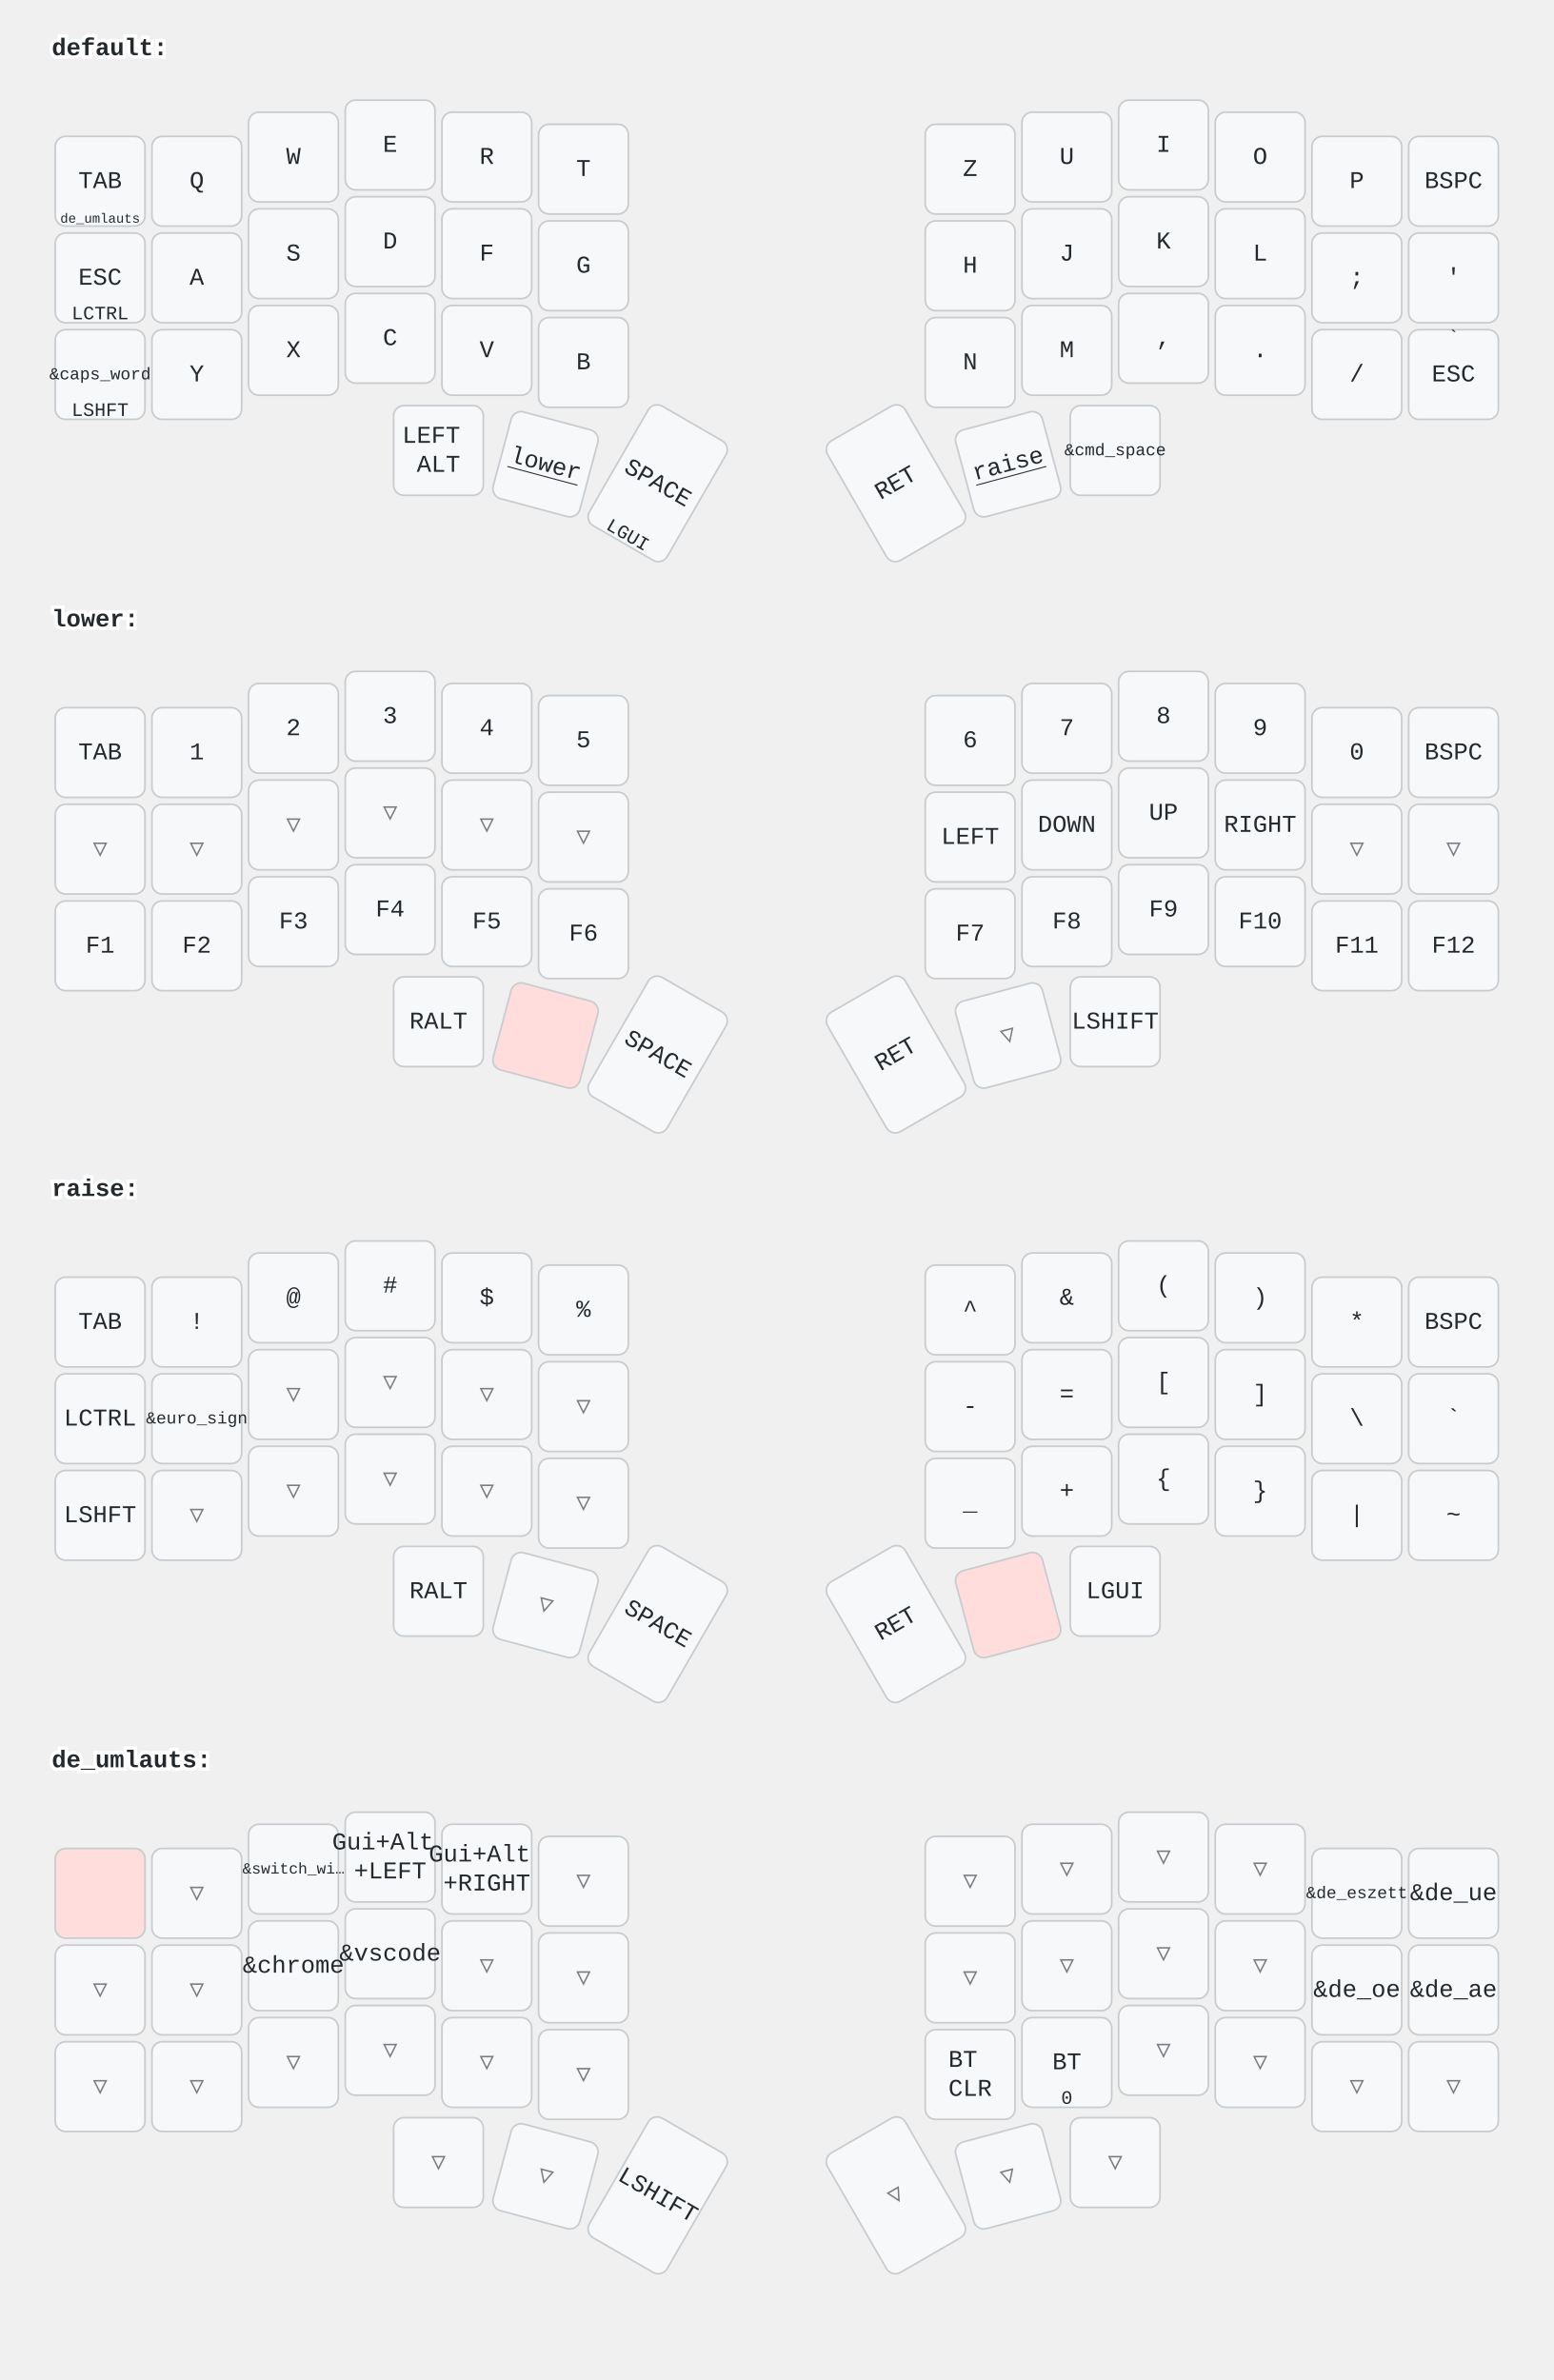
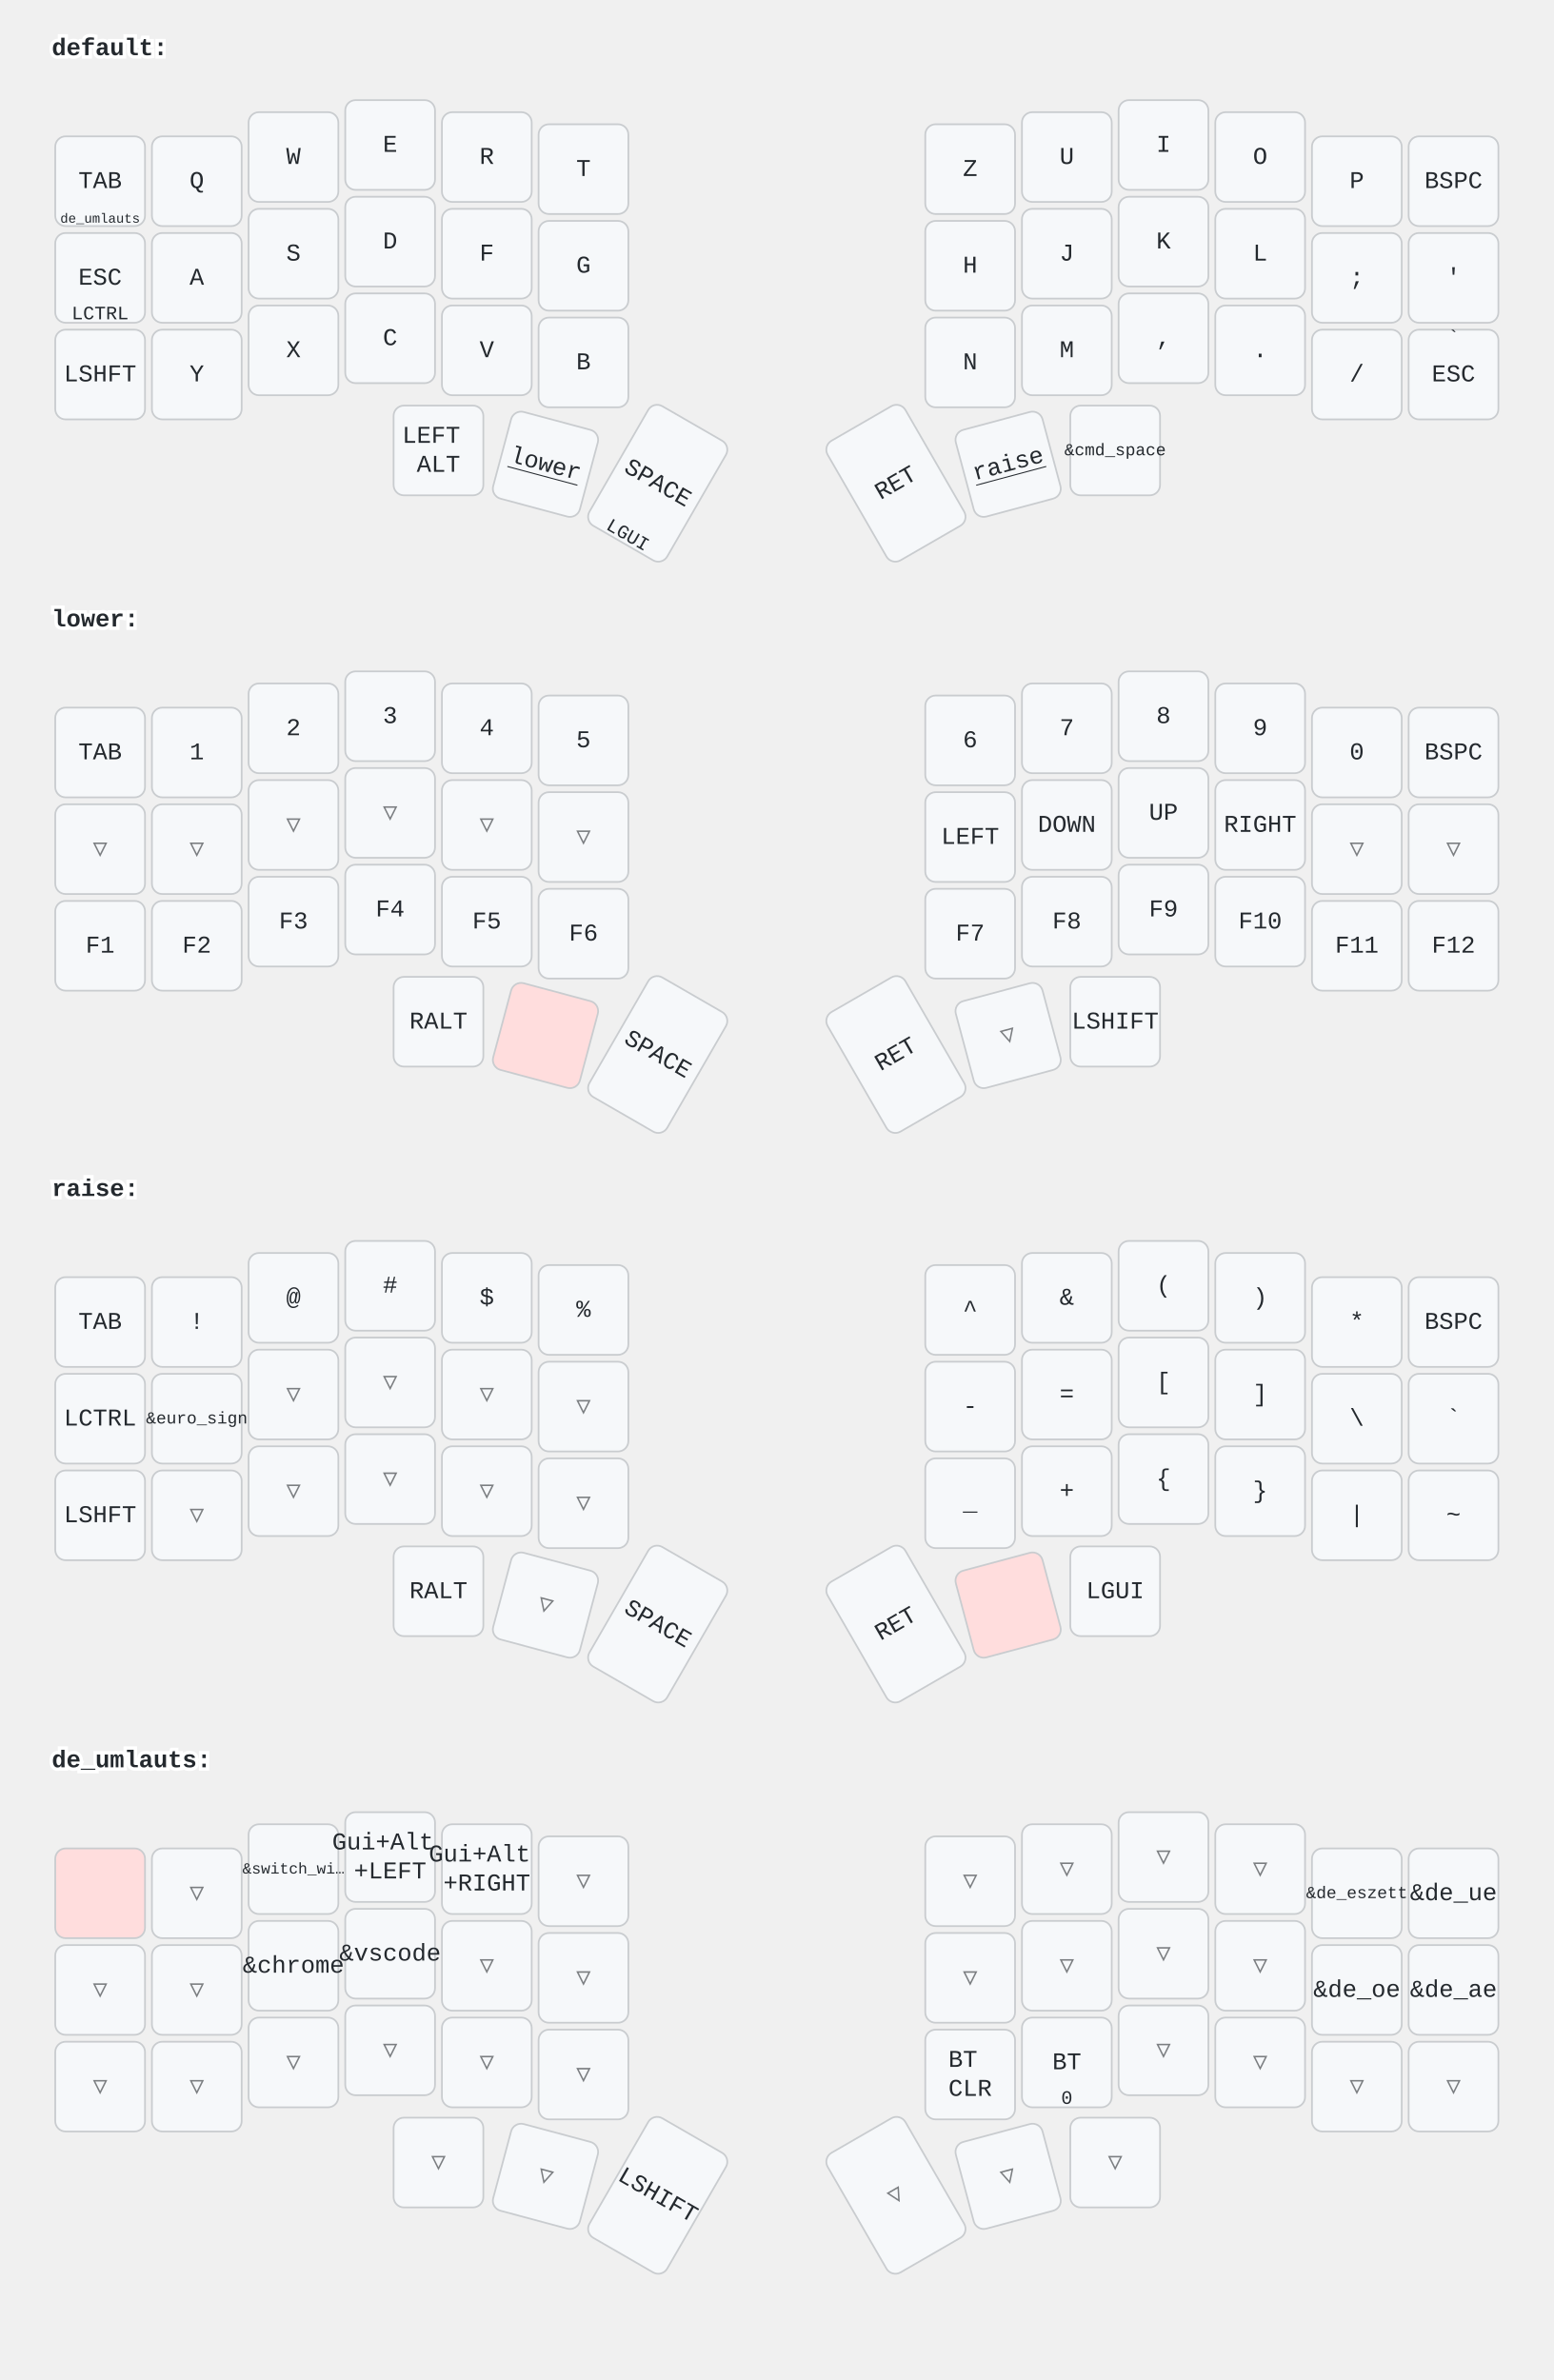
<svg xmlns="http://www.w3.org/2000/svg" width="900" height="1379" viewBox="0 0 900 1379" class="keymap">
  <style>/* inherit to force styles through use tags */
svg path {
    fill: inherit;
}

/* font and background color specifications */
svg.keymap {
    font-family: SFMono-Regular,Consolas,Liberation Mono,Menlo,monospace;
    font-size: 14px;
    font-kerning: normal;
    text-rendering: optimizeLegibility;
    fill: #24292e;
}

/* default key styling */
rect.key {
    fill: #f6f8fa;
}

rect.key, rect.combo {
    stroke: #c9cccf;
    stroke-width: 1;
}

/* default key side styling, only used is draw_key_sides is set */
rect.side {
    filter: brightness(90%);
}

/* color accent for combo boxes */
rect.combo, rect.combo-separate {
    fill: #cdf;
}

/* color accent for held keys */
rect.held, rect.combo.held {
    fill: #fdd;
}

/* color accent for ghost (optional) keys */
rect.ghost, rect.combo.ghost {
    stroke-dasharray: 4, 4;
    stroke-width: 2;
}

text {
    text-anchor: middle;
    dominant-baseline: middle;
}

/* styling for layer labels */
text.label {
    font-weight: bold;
    text-anchor: start;
    stroke: white;
    stroke-width: 4;
    paint-order: stroke;
}

/* styling for optional footer */
text.footer {
    text-anchor: end;
    dominant-baseline: auto;
    stroke: white;
    stroke-width: 4;
    paint-order: stroke;
}

/* styling for combo tap, and key non-tap label text */
text.combo, text.hold, text.shifted, text.left, text.right {
    font-size: 11px;
}

text.hold {
    text-anchor: middle;
    dominant-baseline: auto;
}

text.shifted {
    text-anchor: middle;
    dominant-baseline: hanging;
}

text.left {
    text-anchor: start;
}

text.right {
    text-anchor: end;
}

text.layer-activator {
    text-decoration: underline;
}

/* styling for hold/shifted label text in combo box */
text.combo.hold, text.combo.shifted, text.combo.left, text.combo.right {
    font-size: 8px;
}

/* lighter symbol for transparent keys */
text.trans {
    fill: #7b7e81;
}

/* styling for combo dendrons */
path.combo {
    stroke-width: 1;
    stroke: gray;
    fill: none;
}

/* Start Tabler Icons Cleanup */
/* cannot use height/width with glyphs */
.icon-tabler &gt; path {
    fill: inherit;
    stroke: inherit;
    stroke-width: 2;
}
/* hide tabler's default box */
.icon-tabler &gt; path[stroke="none"][fill="none"] {
    visibility: hidden;
}
/* End Tabler Icons Cleanup */
</style>
  <g transform="translate(30, 0)" class="layer-default">
    <text x="0" y="28" class="label" id="default">default:</text>
    <g transform="translate(0, 56)">
      <g transform="translate(28, 49)" class="key keypos-0">
        <rect rx="6" ry="6" x="-26" y="-26" width="52" height="52" class="key" />
        <text x="0" y="0" class="key tap">TAB</text>
        <a href="#de_umlauts">
          <text x="0" y="24" class="key hold layer-activator">
            <tspan style="font-size: 70%">de_umlauts</tspan>
          </text>
        </a>
      </g>
      <g transform="translate(84, 49)" class="key keypos-1">
        <rect rx="6" ry="6" x="-26" y="-26" width="52" height="52" class="key" />
        <text x="0" y="0" class="key tap">Q</text>
      </g>
      <g transform="translate(140, 35)" class="key keypos-2">
        <rect rx="6" ry="6" x="-26" y="-26" width="52" height="52" class="key" />
        <text x="0" y="0" class="key tap">W</text>
      </g>
      <g transform="translate(196, 28)" class="key keypos-3">
        <rect rx="6" ry="6" x="-26" y="-26" width="52" height="52" class="key" />
        <text x="0" y="0" class="key tap">E</text>
      </g>
      <g transform="translate(252, 35)" class="key keypos-4">
        <rect rx="6" ry="6" x="-26" y="-26" width="52" height="52" class="key" />
        <text x="0" y="0" class="key tap">R</text>
      </g>
      <g transform="translate(308, 42)" class="key keypos-5">
        <rect rx="6" ry="6" x="-26" y="-26" width="52" height="52" class="key" />
        <text x="0" y="0" class="key tap">T</text>
      </g>
      <g transform="translate(532, 42)" class="key keypos-6">
        <rect rx="6" ry="6" x="-26" y="-26" width="52" height="52" class="key" />
        <text x="0" y="0" class="key tap">Z</text>
      </g>
      <g transform="translate(588, 35)" class="key keypos-7">
        <rect rx="6" ry="6" x="-26" y="-26" width="52" height="52" class="key" />
        <text x="0" y="0" class="key tap">U</text>
      </g>
      <g transform="translate(644, 28)" class="key keypos-8">
        <rect rx="6" ry="6" x="-26" y="-26" width="52" height="52" class="key" />
        <text x="0" y="0" class="key tap">I</text>
      </g>
      <g transform="translate(700, 35)" class="key keypos-9">
        <rect rx="6" ry="6" x="-26" y="-26" width="52" height="52" class="key" />
        <text x="0" y="0" class="key tap">O</text>
      </g>
      <g transform="translate(756, 49)" class="key keypos-10">
        <rect rx="6" ry="6" x="-26" y="-26" width="52" height="52" class="key" />
        <text x="0" y="0" class="key tap">P</text>
      </g>
      <g transform="translate(812, 49)" class="key keypos-11">
        <rect rx="6" ry="6" x="-26" y="-26" width="52" height="52" class="key" />
        <text x="0" y="0" class="key tap">BSPC</text>
      </g>
      <g transform="translate(28, 105)" class="key keypos-12">
        <rect rx="6" ry="6" x="-26" y="-26" width="52" height="52" class="key" />
        <text x="0" y="0" class="key tap">ESC</text>
        <text x="0" y="24" class="key hold">LCTRL</text>
      </g>
      <g transform="translate(84, 105)" class="key keypos-13">
        <rect rx="6" ry="6" x="-26" y="-26" width="52" height="52" class="key" />
        <text x="0" y="0" class="key tap">A</text>
      </g>
      <g transform="translate(140, 91)" class="key keypos-14">
        <rect rx="6" ry="6" x="-26" y="-26" width="52" height="52" class="key" />
        <text x="0" y="0" class="key tap">S</text>
      </g>
      <g transform="translate(196, 84)" class="key keypos-15">
        <rect rx="6" ry="6" x="-26" y="-26" width="52" height="52" class="key" />
        <text x="0" y="0" class="key tap">D</text>
      </g>
      <g transform="translate(252, 91)" class="key keypos-16">
        <rect rx="6" ry="6" x="-26" y="-26" width="52" height="52" class="key" />
        <text x="0" y="0" class="key tap">F</text>
      </g>
      <g transform="translate(308, 98)" class="key keypos-17">
        <rect rx="6" ry="6" x="-26" y="-26" width="52" height="52" class="key" />
        <text x="0" y="0" class="key tap">G</text>
      </g>
      <g transform="translate(532, 98)" class="key keypos-18">
        <rect rx="6" ry="6" x="-26" y="-26" width="52" height="52" class="key" />
        <text x="0" y="0" class="key tap">H</text>
      </g>
      <g transform="translate(588, 91)" class="key keypos-19">
        <rect rx="6" ry="6" x="-26" y="-26" width="52" height="52" class="key" />
        <text x="0" y="0" class="key tap">J</text>
      </g>
      <g transform="translate(644, 84)" class="key keypos-20">
        <rect rx="6" ry="6" x="-26" y="-26" width="52" height="52" class="key" />
        <text x="0" y="0" class="key tap">K</text>
      </g>
      <g transform="translate(700, 91)" class="key keypos-21">
        <rect rx="6" ry="6" x="-26" y="-26" width="52" height="52" class="key" />
        <text x="0" y="0" class="key tap">L</text>
      </g>
      <g transform="translate(756, 105)" class="key keypos-22">
        <rect rx="6" ry="6" x="-26" y="-26" width="52" height="52" class="key" />
        <text x="0" y="0" class="key tap">;</text>
      </g>
      <g transform="translate(812, 105)" class="key keypos-23">
        <rect rx="6" ry="6" x="-26" y="-26" width="52" height="52" class="key" />
        <text x="0" y="0" class="key tap">'</text>
      </g>
      <g transform="translate(28, 161)" class="key keypos-24">
        <rect rx="6" ry="6" x="-26" y="-26" width="52" height="52" class="key" />
-         <text x="0" y="0" class="key tap">
-           <tspan style="font-size: 70%">&amp;caps_word</tspan>
-         </text>
-         <text x="0" y="24" class="key hold">LSHFT</text>
+         <text x="0" y="0" class="key tap">LSHFT</text>
      </g>
      <g transform="translate(84, 161)" class="key keypos-25">
        <rect rx="6" ry="6" x="-26" y="-26" width="52" height="52" class="key" />
        <text x="0" y="0" class="key tap">Y</text>
      </g>
      <g transform="translate(140, 147)" class="key keypos-26">
        <rect rx="6" ry="6" x="-26" y="-26" width="52" height="52" class="key" />
        <text x="0" y="0" class="key tap">X</text>
      </g>
      <g transform="translate(196, 140)" class="key keypos-27">
        <rect rx="6" ry="6" x="-26" y="-26" width="52" height="52" class="key" />
        <text x="0" y="0" class="key tap">C</text>
      </g>
      <g transform="translate(252, 147)" class="key keypos-28">
        <rect rx="6" ry="6" x="-26" y="-26" width="52" height="52" class="key" />
        <text x="0" y="0" class="key tap">V</text>
      </g>
      <g transform="translate(308, 154)" class="key keypos-29">
        <rect rx="6" ry="6" x="-26" y="-26" width="52" height="52" class="key" />
        <text x="0" y="0" class="key tap">B</text>
      </g>
      <g transform="translate(532, 154)" class="key keypos-30">
        <rect rx="6" ry="6" x="-26" y="-26" width="52" height="52" class="key" />
        <text x="0" y="0" class="key tap">N</text>
      </g>
      <g transform="translate(588, 147)" class="key keypos-31">
        <rect rx="6" ry="6" x="-26" y="-26" width="52" height="52" class="key" />
        <text x="0" y="0" class="key tap">M</text>
      </g>
      <g transform="translate(644, 140)" class="key keypos-32">
        <rect rx="6" ry="6" x="-26" y="-26" width="52" height="52" class="key" />
        <text x="0" y="0" class="key tap">,</text>
      </g>
      <g transform="translate(700, 147)" class="key keypos-33">
        <rect rx="6" ry="6" x="-26" y="-26" width="52" height="52" class="key" />
        <text x="0" y="0" class="key tap">.</text>
      </g>
      <g transform="translate(756, 161)" class="key keypos-34">
        <rect rx="6" ry="6" x="-26" y="-26" width="52" height="52" class="key" />
        <text x="0" y="0" class="key tap">/</text>
      </g>
      <g transform="translate(812, 161)" class="key keypos-35">
        <rect rx="6" ry="6" x="-26" y="-26" width="52" height="52" class="key" />
        <text x="0" y="0" class="key tap">ESC</text>
        <text x="0" y="-24" class="key shifted">`</text>
      </g>
      <g transform="translate(224, 205)" class="key keypos-36">
        <rect rx="6" ry="6" x="-26" y="-26" width="52" height="52" class="key" />
        <text x="0" y="0" class="key tap">
          <tspan x="0" dy="-0.6em">LEFT</tspan>
          <tspan x="0" dy="1.2em">ALT</tspan>
        </text>
      </g>
      <g transform="translate(286, 213) rotate(15.0)" class="key keypos-37">
        <rect rx="6" ry="6" x="-26" y="-26" width="52" height="52" class="key" />
        <a href="#lower">
          <text x="0" y="0" class="key tap layer-activator">lower</text>
        </a>
      </g>
      <g transform="translate(351, 224) rotate(30.0)" class="key keypos-38">
        <rect rx="6" ry="6" x="-26" y="-40" width="52" height="80" class="key" />
        <text x="0" y="0" class="key tap">SPACE</text>
        <text x="0" y="38" class="key hold">LGUI</text>
      </g>
      <g transform="translate(489, 224) rotate(-30.0)" class="key keypos-39">
        <rect rx="6" ry="6" x="-26" y="-40" width="52" height="80" class="key" />
        <text x="0" y="0" class="key tap">RET</text>
      </g>
      <g transform="translate(554, 213) rotate(-15.0)" class="key keypos-40">
        <rect rx="6" ry="6" x="-26" y="-26" width="52" height="52" class="key" />
        <a href="#raise">
          <text x="0" y="0" class="key tap layer-activator">raise</text>
        </a>
      </g>
      <g transform="translate(616, 205)" class="key keypos-41">
        <rect rx="6" ry="6" x="-26" y="-26" width="52" height="52" class="key" />
        <text x="0" y="0" class="key tap">
          <tspan style="font-size: 70%">&amp;cmd_space</tspan>
        </text>
      </g>
    </g>
  </g>
  <g transform="translate(30, 331)" class="layer-lower">
    <text x="0" y="28" class="label" id="lower">lower:</text>
    <g transform="translate(0, 56)">
      <g transform="translate(28, 49)" class="key keypos-0">
        <rect rx="6" ry="6" x="-26" y="-26" width="52" height="52" class="key" />
        <text x="0" y="0" class="key tap">TAB</text>
      </g>
      <g transform="translate(84, 49)" class="key keypos-1">
        <rect rx="6" ry="6" x="-26" y="-26" width="52" height="52" class="key" />
        <text x="0" y="0" class="key tap">1</text>
      </g>
      <g transform="translate(140, 35)" class="key keypos-2">
        <rect rx="6" ry="6" x="-26" y="-26" width="52" height="52" class="key" />
        <text x="0" y="0" class="key tap">2</text>
      </g>
      <g transform="translate(196, 28)" class="key keypos-3">
        <rect rx="6" ry="6" x="-26" y="-26" width="52" height="52" class="key" />
        <text x="0" y="0" class="key tap">3</text>
      </g>
      <g transform="translate(252, 35)" class="key keypos-4">
        <rect rx="6" ry="6" x="-26" y="-26" width="52" height="52" class="key" />
        <text x="0" y="0" class="key tap">4</text>
      </g>
      <g transform="translate(308, 42)" class="key keypos-5">
        <rect rx="6" ry="6" x="-26" y="-26" width="52" height="52" class="key" />
        <text x="0" y="0" class="key tap">5</text>
      </g>
      <g transform="translate(532, 42)" class="key keypos-6">
        <rect rx="6" ry="6" x="-26" y="-26" width="52" height="52" class="key" />
        <text x="0" y="0" class="key tap">6</text>
      </g>
      <g transform="translate(588, 35)" class="key keypos-7">
        <rect rx="6" ry="6" x="-26" y="-26" width="52" height="52" class="key" />
        <text x="0" y="0" class="key tap">7</text>
      </g>
      <g transform="translate(644, 28)" class="key keypos-8">
        <rect rx="6" ry="6" x="-26" y="-26" width="52" height="52" class="key" />
        <text x="0" y="0" class="key tap">8</text>
      </g>
      <g transform="translate(700, 35)" class="key keypos-9">
        <rect rx="6" ry="6" x="-26" y="-26" width="52" height="52" class="key" />
        <text x="0" y="0" class="key tap">9</text>
      </g>
      <g transform="translate(756, 49)" class="key keypos-10">
        <rect rx="6" ry="6" x="-26" y="-26" width="52" height="52" class="key" />
        <text x="0" y="0" class="key tap">0</text>
      </g>
      <g transform="translate(812, 49)" class="key keypos-11">
        <rect rx="6" ry="6" x="-26" y="-26" width="52" height="52" class="key" />
        <text x="0" y="0" class="key tap">BSPC</text>
      </g>
      <g transform="translate(28, 105)" class="key trans keypos-12">
        <rect rx="6" ry="6" x="-26" y="-26" width="52" height="52" class="key trans" />
        <text x="0" y="0" class="key trans tap">▽</text>
      </g>
      <g transform="translate(84, 105)" class="key trans keypos-13">
        <rect rx="6" ry="6" x="-26" y="-26" width="52" height="52" class="key trans" />
        <text x="0" y="0" class="key trans tap">▽</text>
      </g>
      <g transform="translate(140, 91)" class="key trans keypos-14">
        <rect rx="6" ry="6" x="-26" y="-26" width="52" height="52" class="key trans" />
        <text x="0" y="0" class="key trans tap">▽</text>
      </g>
      <g transform="translate(196, 84)" class="key trans keypos-15">
        <rect rx="6" ry="6" x="-26" y="-26" width="52" height="52" class="key trans" />
        <text x="0" y="0" class="key trans tap">▽</text>
      </g>
      <g transform="translate(252, 91)" class="key trans keypos-16">
        <rect rx="6" ry="6" x="-26" y="-26" width="52" height="52" class="key trans" />
        <text x="0" y="0" class="key trans tap">▽</text>
      </g>
      <g transform="translate(308, 98)" class="key trans keypos-17">
        <rect rx="6" ry="6" x="-26" y="-26" width="52" height="52" class="key trans" />
        <text x="0" y="0" class="key trans tap">▽</text>
      </g>
      <g transform="translate(532, 98)" class="key keypos-18">
        <rect rx="6" ry="6" x="-26" y="-26" width="52" height="52" class="key" />
        <text x="0" y="0" class="key tap">LEFT</text>
      </g>
      <g transform="translate(588, 91)" class="key keypos-19">
        <rect rx="6" ry="6" x="-26" y="-26" width="52" height="52" class="key" />
        <text x="0" y="0" class="key tap">DOWN</text>
      </g>
      <g transform="translate(644, 84)" class="key keypos-20">
        <rect rx="6" ry="6" x="-26" y="-26" width="52" height="52" class="key" />
        <text x="0" y="0" class="key tap">UP</text>
      </g>
      <g transform="translate(700, 91)" class="key keypos-21">
        <rect rx="6" ry="6" x="-26" y="-26" width="52" height="52" class="key" />
        <text x="0" y="0" class="key tap">RIGHT</text>
      </g>
      <g transform="translate(756, 105)" class="key trans keypos-22">
        <rect rx="6" ry="6" x="-26" y="-26" width="52" height="52" class="key trans" />
        <text x="0" y="0" class="key trans tap">▽</text>
      </g>
      <g transform="translate(812, 105)" class="key trans keypos-23">
        <rect rx="6" ry="6" x="-26" y="-26" width="52" height="52" class="key trans" />
        <text x="0" y="0" class="key trans tap">▽</text>
      </g>
      <g transform="translate(28, 161)" class="key keypos-24">
        <rect rx="6" ry="6" x="-26" y="-26" width="52" height="52" class="key" />
        <text x="0" y="0" class="key tap">F1</text>
      </g>
      <g transform="translate(84, 161)" class="key keypos-25">
        <rect rx="6" ry="6" x="-26" y="-26" width="52" height="52" class="key" />
        <text x="0" y="0" class="key tap">F2</text>
      </g>
      <g transform="translate(140, 147)" class="key keypos-26">
        <rect rx="6" ry="6" x="-26" y="-26" width="52" height="52" class="key" />
        <text x="0" y="0" class="key tap">F3</text>
      </g>
      <g transform="translate(196, 140)" class="key keypos-27">
        <rect rx="6" ry="6" x="-26" y="-26" width="52" height="52" class="key" />
        <text x="0" y="0" class="key tap">F4</text>
      </g>
      <g transform="translate(252, 147)" class="key keypos-28">
        <rect rx="6" ry="6" x="-26" y="-26" width="52" height="52" class="key" />
        <text x="0" y="0" class="key tap">F5</text>
      </g>
      <g transform="translate(308, 154)" class="key keypos-29">
        <rect rx="6" ry="6" x="-26" y="-26" width="52" height="52" class="key" />
        <text x="0" y="0" class="key tap">F6</text>
      </g>
      <g transform="translate(532, 154)" class="key keypos-30">
        <rect rx="6" ry="6" x="-26" y="-26" width="52" height="52" class="key" />
        <text x="0" y="0" class="key tap">F7</text>
      </g>
      <g transform="translate(588, 147)" class="key keypos-31">
        <rect rx="6" ry="6" x="-26" y="-26" width="52" height="52" class="key" />
        <text x="0" y="0" class="key tap">F8</text>
      </g>
      <g transform="translate(644, 140)" class="key keypos-32">
        <rect rx="6" ry="6" x="-26" y="-26" width="52" height="52" class="key" />
        <text x="0" y="0" class="key tap">F9</text>
      </g>
      <g transform="translate(700, 147)" class="key keypos-33">
        <rect rx="6" ry="6" x="-26" y="-26" width="52" height="52" class="key" />
        <text x="0" y="0" class="key tap">F10</text>
      </g>
      <g transform="translate(756, 161)" class="key keypos-34">
        <rect rx="6" ry="6" x="-26" y="-26" width="52" height="52" class="key" />
        <text x="0" y="0" class="key tap">F11</text>
      </g>
      <g transform="translate(812, 161)" class="key keypos-35">
        <rect rx="6" ry="6" x="-26" y="-26" width="52" height="52" class="key" />
        <text x="0" y="0" class="key tap">F12</text>
      </g>
      <g transform="translate(224, 205)" class="key keypos-36">
        <rect rx="6" ry="6" x="-26" y="-26" width="52" height="52" class="key" />
        <text x="0" y="0" class="key tap">RALT</text>
      </g>
      <g transform="translate(286, 213) rotate(15.0)" class="key held keypos-37">
        <rect rx="6" ry="6" x="-26" y="-26" width="52" height="52" class="key held" />
      </g>
      <g transform="translate(351, 224) rotate(30.0)" class="key keypos-38">
        <rect rx="6" ry="6" x="-26" y="-40" width="52" height="80" class="key" />
        <text x="0" y="0" class="key tap">SPACE</text>
      </g>
      <g transform="translate(489, 224) rotate(-30.0)" class="key keypos-39">
        <rect rx="6" ry="6" x="-26" y="-40" width="52" height="80" class="key" />
        <text x="0" y="0" class="key tap">RET</text>
      </g>
      <g transform="translate(554, 213) rotate(-15.0)" class="key trans keypos-40">
        <rect rx="6" ry="6" x="-26" y="-26" width="52" height="52" class="key trans" />
        <text x="0" y="0" class="key trans tap">▽</text>
      </g>
      <g transform="translate(616, 205)" class="key keypos-41">
        <rect rx="6" ry="6" x="-26" y="-26" width="52" height="52" class="key" />
        <text x="0" y="0" class="key tap">LSHIFT</text>
      </g>
    </g>
  </g>
  <g transform="translate(30, 661)" class="layer-raise">
    <text x="0" y="28" class="label" id="raise">raise:</text>
    <g transform="translate(0, 56)">
      <g transform="translate(28, 49)" class="key keypos-0">
        <rect rx="6" ry="6" x="-26" y="-26" width="52" height="52" class="key" />
        <text x="0" y="0" class="key tap">TAB</text>
      </g>
      <g transform="translate(84, 49)" class="key keypos-1">
        <rect rx="6" ry="6" x="-26" y="-26" width="52" height="52" class="key" />
        <text x="0" y="0" class="key tap">!</text>
      </g>
      <g transform="translate(140, 35)" class="key keypos-2">
        <rect rx="6" ry="6" x="-26" y="-26" width="52" height="52" class="key" />
        <text x="0" y="0" class="key tap">@</text>
      </g>
      <g transform="translate(196, 28)" class="key keypos-3">
        <rect rx="6" ry="6" x="-26" y="-26" width="52" height="52" class="key" />
        <text x="0" y="0" class="key tap">#</text>
      </g>
      <g transform="translate(252, 35)" class="key keypos-4">
        <rect rx="6" ry="6" x="-26" y="-26" width="52" height="52" class="key" />
        <text x="0" y="0" class="key tap">$</text>
      </g>
      <g transform="translate(308, 42)" class="key keypos-5">
        <rect rx="6" ry="6" x="-26" y="-26" width="52" height="52" class="key" />
        <text x="0" y="0" class="key tap">%</text>
      </g>
      <g transform="translate(532, 42)" class="key keypos-6">
        <rect rx="6" ry="6" x="-26" y="-26" width="52" height="52" class="key" />
        <text x="0" y="0" class="key tap">^</text>
      </g>
      <g transform="translate(588, 35)" class="key keypos-7">
        <rect rx="6" ry="6" x="-26" y="-26" width="52" height="52" class="key" />
        <text x="0" y="0" class="key tap">&amp;</text>
      </g>
      <g transform="translate(644, 28)" class="key keypos-8">
        <rect rx="6" ry="6" x="-26" y="-26" width="52" height="52" class="key" />
        <text x="0" y="0" class="key tap">(</text>
      </g>
      <g transform="translate(700, 35)" class="key keypos-9">
        <rect rx="6" ry="6" x="-26" y="-26" width="52" height="52" class="key" />
        <text x="0" y="0" class="key tap">)</text>
      </g>
      <g transform="translate(756, 49)" class="key keypos-10">
        <rect rx="6" ry="6" x="-26" y="-26" width="52" height="52" class="key" />
        <text x="0" y="0" class="key tap">*</text>
      </g>
      <g transform="translate(812, 49)" class="key keypos-11">
        <rect rx="6" ry="6" x="-26" y="-26" width="52" height="52" class="key" />
        <text x="0" y="0" class="key tap">BSPC</text>
      </g>
      <g transform="translate(28, 105)" class="key keypos-12">
        <rect rx="6" ry="6" x="-26" y="-26" width="52" height="52" class="key" />
        <text x="0" y="0" class="key tap">LCTRL</text>
      </g>
      <g transform="translate(84, 105)" class="key keypos-13">
        <rect rx="6" ry="6" x="-26" y="-26" width="52" height="52" class="key" />
        <text x="0" y="0" class="key tap">
          <tspan style="font-size: 70%">&amp;euro_sign</tspan>
        </text>
      </g>
      <g transform="translate(140, 91)" class="key trans keypos-14">
        <rect rx="6" ry="6" x="-26" y="-26" width="52" height="52" class="key trans" />
        <text x="0" y="0" class="key trans tap">▽</text>
      </g>
      <g transform="translate(196, 84)" class="key trans keypos-15">
        <rect rx="6" ry="6" x="-26" y="-26" width="52" height="52" class="key trans" />
        <text x="0" y="0" class="key trans tap">▽</text>
      </g>
      <g transform="translate(252, 91)" class="key trans keypos-16">
        <rect rx="6" ry="6" x="-26" y="-26" width="52" height="52" class="key trans" />
        <text x="0" y="0" class="key trans tap">▽</text>
      </g>
      <g transform="translate(308, 98)" class="key trans keypos-17">
        <rect rx="6" ry="6" x="-26" y="-26" width="52" height="52" class="key trans" />
        <text x="0" y="0" class="key trans tap">▽</text>
      </g>
      <g transform="translate(532, 98)" class="key keypos-18">
        <rect rx="6" ry="6" x="-26" y="-26" width="52" height="52" class="key" />
        <text x="0" y="0" class="key tap">-</text>
      </g>
      <g transform="translate(588, 91)" class="key keypos-19">
        <rect rx="6" ry="6" x="-26" y="-26" width="52" height="52" class="key" />
        <text x="0" y="0" class="key tap">=</text>
      </g>
      <g transform="translate(644, 84)" class="key keypos-20">
        <rect rx="6" ry="6" x="-26" y="-26" width="52" height="52" class="key" />
        <text x="0" y="0" class="key tap">[</text>
      </g>
      <g transform="translate(700, 91)" class="key keypos-21">
        <rect rx="6" ry="6" x="-26" y="-26" width="52" height="52" class="key" />
        <text x="0" y="0" class="key tap">]</text>
      </g>
      <g transform="translate(756, 105)" class="key keypos-22">
        <rect rx="6" ry="6" x="-26" y="-26" width="52" height="52" class="key" />
        <text x="0" y="0" class="key tap">\</text>
      </g>
      <g transform="translate(812, 105)" class="key keypos-23">
        <rect rx="6" ry="6" x="-26" y="-26" width="52" height="52" class="key" />
        <text x="0" y="0" class="key tap">`</text>
      </g>
      <g transform="translate(28, 161)" class="key keypos-24">
        <rect rx="6" ry="6" x="-26" y="-26" width="52" height="52" class="key" />
        <text x="0" y="0" class="key tap">LSHFT</text>
      </g>
      <g transform="translate(84, 161)" class="key trans keypos-25">
        <rect rx="6" ry="6" x="-26" y="-26" width="52" height="52" class="key trans" />
        <text x="0" y="0" class="key trans tap">▽</text>
      </g>
      <g transform="translate(140, 147)" class="key trans keypos-26">
        <rect rx="6" ry="6" x="-26" y="-26" width="52" height="52" class="key trans" />
        <text x="0" y="0" class="key trans tap">▽</text>
      </g>
      <g transform="translate(196, 140)" class="key trans keypos-27">
        <rect rx="6" ry="6" x="-26" y="-26" width="52" height="52" class="key trans" />
        <text x="0" y="0" class="key trans tap">▽</text>
      </g>
      <g transform="translate(252, 147)" class="key trans keypos-28">
        <rect rx="6" ry="6" x="-26" y="-26" width="52" height="52" class="key trans" />
        <text x="0" y="0" class="key trans tap">▽</text>
      </g>
      <g transform="translate(308, 154)" class="key trans keypos-29">
        <rect rx="6" ry="6" x="-26" y="-26" width="52" height="52" class="key trans" />
        <text x="0" y="0" class="key trans tap">▽</text>
      </g>
      <g transform="translate(532, 154)" class="key keypos-30">
        <rect rx="6" ry="6" x="-26" y="-26" width="52" height="52" class="key" />
        <text x="0" y="0" class="key tap">_</text>
      </g>
      <g transform="translate(588, 147)" class="key keypos-31">
        <rect rx="6" ry="6" x="-26" y="-26" width="52" height="52" class="key" />
        <text x="0" y="0" class="key tap">+</text>
      </g>
      <g transform="translate(644, 140)" class="key keypos-32">
        <rect rx="6" ry="6" x="-26" y="-26" width="52" height="52" class="key" />
        <text x="0" y="0" class="key tap">{</text>
      </g>
      <g transform="translate(700, 147)" class="key keypos-33">
        <rect rx="6" ry="6" x="-26" y="-26" width="52" height="52" class="key" />
        <text x="0" y="0" class="key tap">}</text>
      </g>
      <g transform="translate(756, 161)" class="key keypos-34">
        <rect rx="6" ry="6" x="-26" y="-26" width="52" height="52" class="key" />
        <text x="0" y="0" class="key tap">|</text>
      </g>
      <g transform="translate(812, 161)" class="key keypos-35">
        <rect rx="6" ry="6" x="-26" y="-26" width="52" height="52" class="key" />
        <text x="0" y="0" class="key tap">~</text>
      </g>
      <g transform="translate(224, 205)" class="key keypos-36">
        <rect rx="6" ry="6" x="-26" y="-26" width="52" height="52" class="key" />
        <text x="0" y="0" class="key tap">RALT</text>
      </g>
      <g transform="translate(286, 213) rotate(15.0)" class="key trans keypos-37">
        <rect rx="6" ry="6" x="-26" y="-26" width="52" height="52" class="key trans" />
        <text x="0" y="0" class="key trans tap">▽</text>
      </g>
      <g transform="translate(351, 224) rotate(30.0)" class="key keypos-38">
        <rect rx="6" ry="6" x="-26" y="-40" width="52" height="80" class="key" />
        <text x="0" y="0" class="key tap">SPACE</text>
      </g>
      <g transform="translate(489, 224) rotate(-30.0)" class="key keypos-39">
        <rect rx="6" ry="6" x="-26" y="-40" width="52" height="80" class="key" />
        <text x="0" y="0" class="key tap">RET</text>
      </g>
      <g transform="translate(554, 213) rotate(-15.0)" class="key held keypos-40">
        <rect rx="6" ry="6" x="-26" y="-26" width="52" height="52" class="key held" />
      </g>
      <g transform="translate(616, 205)" class="key keypos-41">
        <rect rx="6" ry="6" x="-26" y="-26" width="52" height="52" class="key" />
        <text x="0" y="0" class="key tap">LGUI</text>
      </g>
    </g>
  </g>
  <g transform="translate(30, 992)" class="layer-de_umlauts">
    <text x="0" y="28" class="label" id="de_umlauts">de_umlauts:</text>
    <g transform="translate(0, 56)">
      <g transform="translate(28, 49)" class="key held keypos-0">
        <rect rx="6" ry="6" x="-26" y="-26" width="52" height="52" class="key held" />
      </g>
      <g transform="translate(84, 49)" class="key trans keypos-1">
        <rect rx="6" ry="6" x="-26" y="-26" width="52" height="52" class="key trans" />
        <text x="0" y="0" class="key trans tap">▽</text>
      </g>
      <g transform="translate(140, 35)" class="key keypos-2">
        <rect rx="6" ry="6" x="-26" y="-26" width="52" height="52" class="key" />
        <text x="0" y="0" class="key tap">
          <tspan style="font-size: 64%">&amp;switch_wi…</tspan>
        </text>
      </g>
      <g transform="translate(196, 28)" class="key keypos-3">
        <rect rx="6" ry="6" x="-26" y="-26" width="52" height="52" class="key" />
        <text x="0" y="0" class="key tap">
          <tspan x="0" dy="-0.6em">Gui+Alt</tspan>
          <tspan x="0" dy="1.2em">+LEFT</tspan>
        </text>
      </g>
      <g transform="translate(252, 35)" class="key keypos-4">
        <rect rx="6" ry="6" x="-26" y="-26" width="52" height="52" class="key" />
        <text x="0" y="0" class="key tap">
          <tspan x="0" dy="-0.6em">Gui+Alt</tspan>
          <tspan x="0" dy="1.2em">+RIGHT</tspan>
        </text>
      </g>
      <g transform="translate(308, 42)" class="key trans keypos-5">
        <rect rx="6" ry="6" x="-26" y="-26" width="52" height="52" class="key trans" />
        <text x="0" y="0" class="key trans tap">▽</text>
      </g>
      <g transform="translate(532, 42)" class="key trans keypos-6">
        <rect rx="6" ry="6" x="-26" y="-26" width="52" height="52" class="key trans" />
        <text x="0" y="0" class="key trans tap">▽</text>
      </g>
      <g transform="translate(588, 35)" class="key trans keypos-7">
        <rect rx="6" ry="6" x="-26" y="-26" width="52" height="52" class="key trans" />
        <text x="0" y="0" class="key trans tap">▽</text>
      </g>
      <g transform="translate(644, 28)" class="key trans keypos-8">
        <rect rx="6" ry="6" x="-26" y="-26" width="52" height="52" class="key trans" />
        <text x="0" y="0" class="key trans tap">▽</text>
      </g>
      <g transform="translate(700, 35)" class="key trans keypos-9">
        <rect rx="6" ry="6" x="-26" y="-26" width="52" height="52" class="key trans" />
        <text x="0" y="0" class="key trans tap">▽</text>
      </g>
      <g transform="translate(756, 49)" class="key keypos-10">
        <rect rx="6" ry="6" x="-26" y="-26" width="52" height="52" class="key" />
        <text x="0" y="0" class="key tap">
          <tspan style="font-size: 70%">&amp;de_eszett</tspan>
        </text>
      </g>
      <g transform="translate(812, 49)" class="key keypos-11">
        <rect rx="6" ry="6" x="-26" y="-26" width="52" height="52" class="key" />
        <text x="0" y="0" class="key tap">&amp;de_ue</text>
      </g>
      <g transform="translate(28, 105)" class="key trans keypos-12">
        <rect rx="6" ry="6" x="-26" y="-26" width="52" height="52" class="key trans" />
        <text x="0" y="0" class="key trans tap">▽</text>
      </g>
      <g transform="translate(84, 105)" class="key trans keypos-13">
        <rect rx="6" ry="6" x="-26" y="-26" width="52" height="52" class="key trans" />
        <text x="0" y="0" class="key trans tap">▽</text>
      </g>
      <g transform="translate(140, 91)" class="key keypos-14">
        <rect rx="6" ry="6" x="-26" y="-26" width="52" height="52" class="key" />
        <text x="0" y="0" class="key tap">&amp;chrome</text>
      </g>
      <g transform="translate(196, 84)" class="key keypos-15">
        <rect rx="6" ry="6" x="-26" y="-26" width="52" height="52" class="key" />
        <text x="0" y="0" class="key tap">&amp;vscode</text>
      </g>
      <g transform="translate(252, 91)" class="key trans keypos-16">
        <rect rx="6" ry="6" x="-26" y="-26" width="52" height="52" class="key trans" />
        <text x="0" y="0" class="key trans tap">▽</text>
      </g>
      <g transform="translate(308, 98)" class="key trans keypos-17">
        <rect rx="6" ry="6" x="-26" y="-26" width="52" height="52" class="key trans" />
        <text x="0" y="0" class="key trans tap">▽</text>
      </g>
      <g transform="translate(532, 98)" class="key trans keypos-18">
        <rect rx="6" ry="6" x="-26" y="-26" width="52" height="52" class="key trans" />
        <text x="0" y="0" class="key trans tap">▽</text>
      </g>
      <g transform="translate(588, 91)" class="key trans keypos-19">
        <rect rx="6" ry="6" x="-26" y="-26" width="52" height="52" class="key trans" />
        <text x="0" y="0" class="key trans tap">▽</text>
      </g>
      <g transform="translate(644, 84)" class="key trans keypos-20">
        <rect rx="6" ry="6" x="-26" y="-26" width="52" height="52" class="key trans" />
        <text x="0" y="0" class="key trans tap">▽</text>
      </g>
      <g transform="translate(700, 91)" class="key trans keypos-21">
        <rect rx="6" ry="6" x="-26" y="-26" width="52" height="52" class="key trans" />
        <text x="0" y="0" class="key trans tap">▽</text>
      </g>
      <g transform="translate(756, 105)" class="key keypos-22">
        <rect rx="6" ry="6" x="-26" y="-26" width="52" height="52" class="key" />
        <text x="0" y="0" class="key tap">&amp;de_oe</text>
      </g>
      <g transform="translate(812, 105)" class="key keypos-23">
        <rect rx="6" ry="6" x="-26" y="-26" width="52" height="52" class="key" />
        <text x="0" y="0" class="key tap">&amp;de_ae</text>
      </g>
      <g transform="translate(28, 161)" class="key trans keypos-24">
        <rect rx="6" ry="6" x="-26" y="-26" width="52" height="52" class="key trans" />
        <text x="0" y="0" class="key trans tap">▽</text>
      </g>
      <g transform="translate(84, 161)" class="key trans keypos-25">
        <rect rx="6" ry="6" x="-26" y="-26" width="52" height="52" class="key trans" />
        <text x="0" y="0" class="key trans tap">▽</text>
      </g>
      <g transform="translate(140, 147)" class="key trans keypos-26">
        <rect rx="6" ry="6" x="-26" y="-26" width="52" height="52" class="key trans" />
        <text x="0" y="0" class="key trans tap">▽</text>
      </g>
      <g transform="translate(196, 140)" class="key trans keypos-27">
        <rect rx="6" ry="6" x="-26" y="-26" width="52" height="52" class="key trans" />
        <text x="0" y="0" class="key trans tap">▽</text>
      </g>
      <g transform="translate(252, 147)" class="key trans keypos-28">
        <rect rx="6" ry="6" x="-26" y="-26" width="52" height="52" class="key trans" />
        <text x="0" y="0" class="key trans tap">▽</text>
      </g>
      <g transform="translate(308, 154)" class="key trans keypos-29">
        <rect rx="6" ry="6" x="-26" y="-26" width="52" height="52" class="key trans" />
        <text x="0" y="0" class="key trans tap">▽</text>
      </g>
      <g transform="translate(532, 154)" class="key keypos-30">
        <rect rx="6" ry="6" x="-26" y="-26" width="52" height="52" class="key" />
        <text x="0" y="0" class="key tap">
          <tspan x="0" dy="-0.6em">BT</tspan>
          <tspan x="0" dy="1.2em">CLR</tspan>
        </text>
      </g>
      <g transform="translate(588, 147)" class="key keypos-31">
        <rect rx="6" ry="6" x="-26" y="-26" width="52" height="52" class="key" />
        <text x="0" y="0" class="key tap">BT</text>
        <text x="0" y="24" class="key hold">0</text>
      </g>
      <g transform="translate(644, 140)" class="key trans keypos-32">
        <rect rx="6" ry="6" x="-26" y="-26" width="52" height="52" class="key trans" />
        <text x="0" y="0" class="key trans tap">▽</text>
      </g>
      <g transform="translate(700, 147)" class="key trans keypos-33">
        <rect rx="6" ry="6" x="-26" y="-26" width="52" height="52" class="key trans" />
        <text x="0" y="0" class="key trans tap">▽</text>
      </g>
      <g transform="translate(756, 161)" class="key trans keypos-34">
        <rect rx="6" ry="6" x="-26" y="-26" width="52" height="52" class="key trans" />
        <text x="0" y="0" class="key trans tap">▽</text>
      </g>
      <g transform="translate(812, 161)" class="key trans keypos-35">
        <rect rx="6" ry="6" x="-26" y="-26" width="52" height="52" class="key trans" />
        <text x="0" y="0" class="key trans tap">▽</text>
      </g>
      <g transform="translate(224, 205)" class="key trans keypos-36">
        <rect rx="6" ry="6" x="-26" y="-26" width="52" height="52" class="key trans" />
        <text x="0" y="0" class="key trans tap">▽</text>
      </g>
      <g transform="translate(286, 213) rotate(15.0)" class="key trans keypos-37">
        <rect rx="6" ry="6" x="-26" y="-26" width="52" height="52" class="key trans" />
        <text x="0" y="0" class="key trans tap">▽</text>
      </g>
      <g transform="translate(351, 224) rotate(30.0)" class="key keypos-38">
        <rect rx="6" ry="6" x="-26" y="-40" width="52" height="80" class="key" />
        <text x="0" y="0" class="key tap">LSHIFT</text>
      </g>
      <g transform="translate(489, 224) rotate(-30.0)" class="key trans keypos-39">
        <rect rx="6" ry="6" x="-26" y="-40" width="52" height="80" class="key trans" />
        <text x="0" y="0" class="key trans tap">▽</text>
      </g>
      <g transform="translate(554, 213) rotate(-15.0)" class="key trans keypos-40">
        <rect rx="6" ry="6" x="-26" y="-26" width="52" height="52" class="key trans" />
        <text x="0" y="0" class="key trans tap">▽</text>
      </g>
      <g transform="translate(616, 205)" class="key trans keypos-41">
        <rect rx="6" ry="6" x="-26" y="-26" width="52" height="52" class="key trans" />
        <text x="0" y="0" class="key trans tap">▽</text>
      </g>
    </g>
  </g>
</svg>
